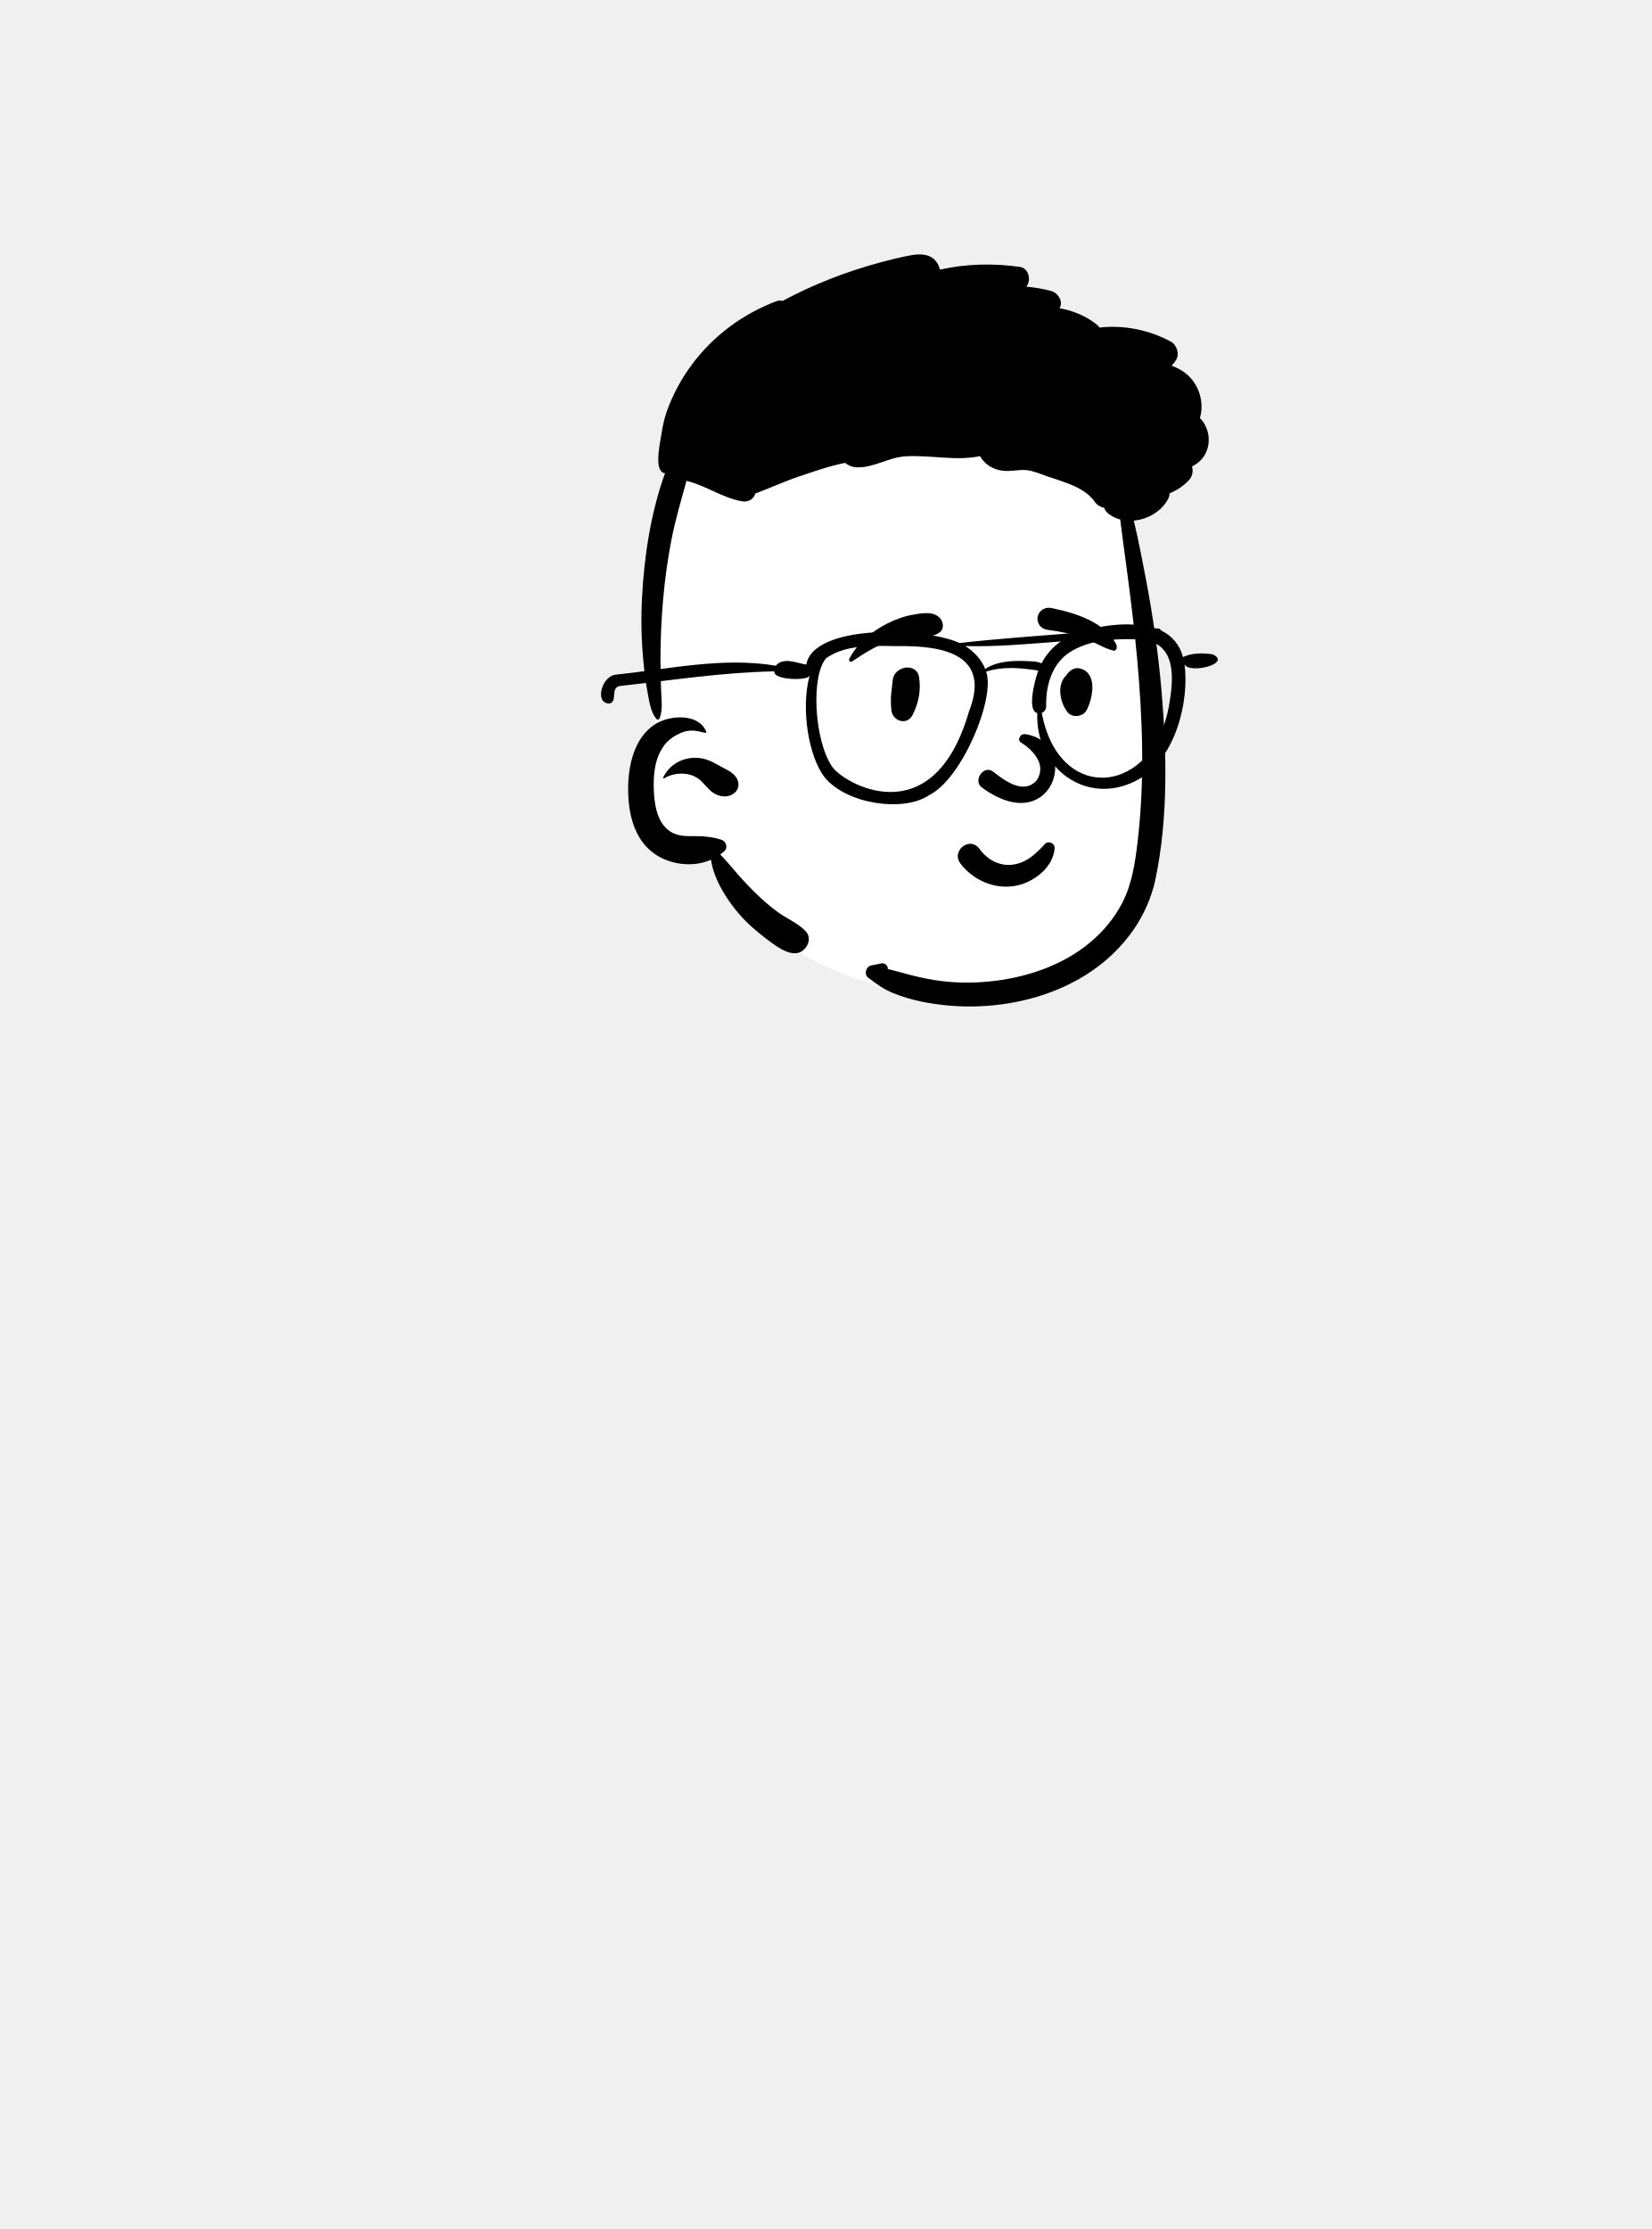
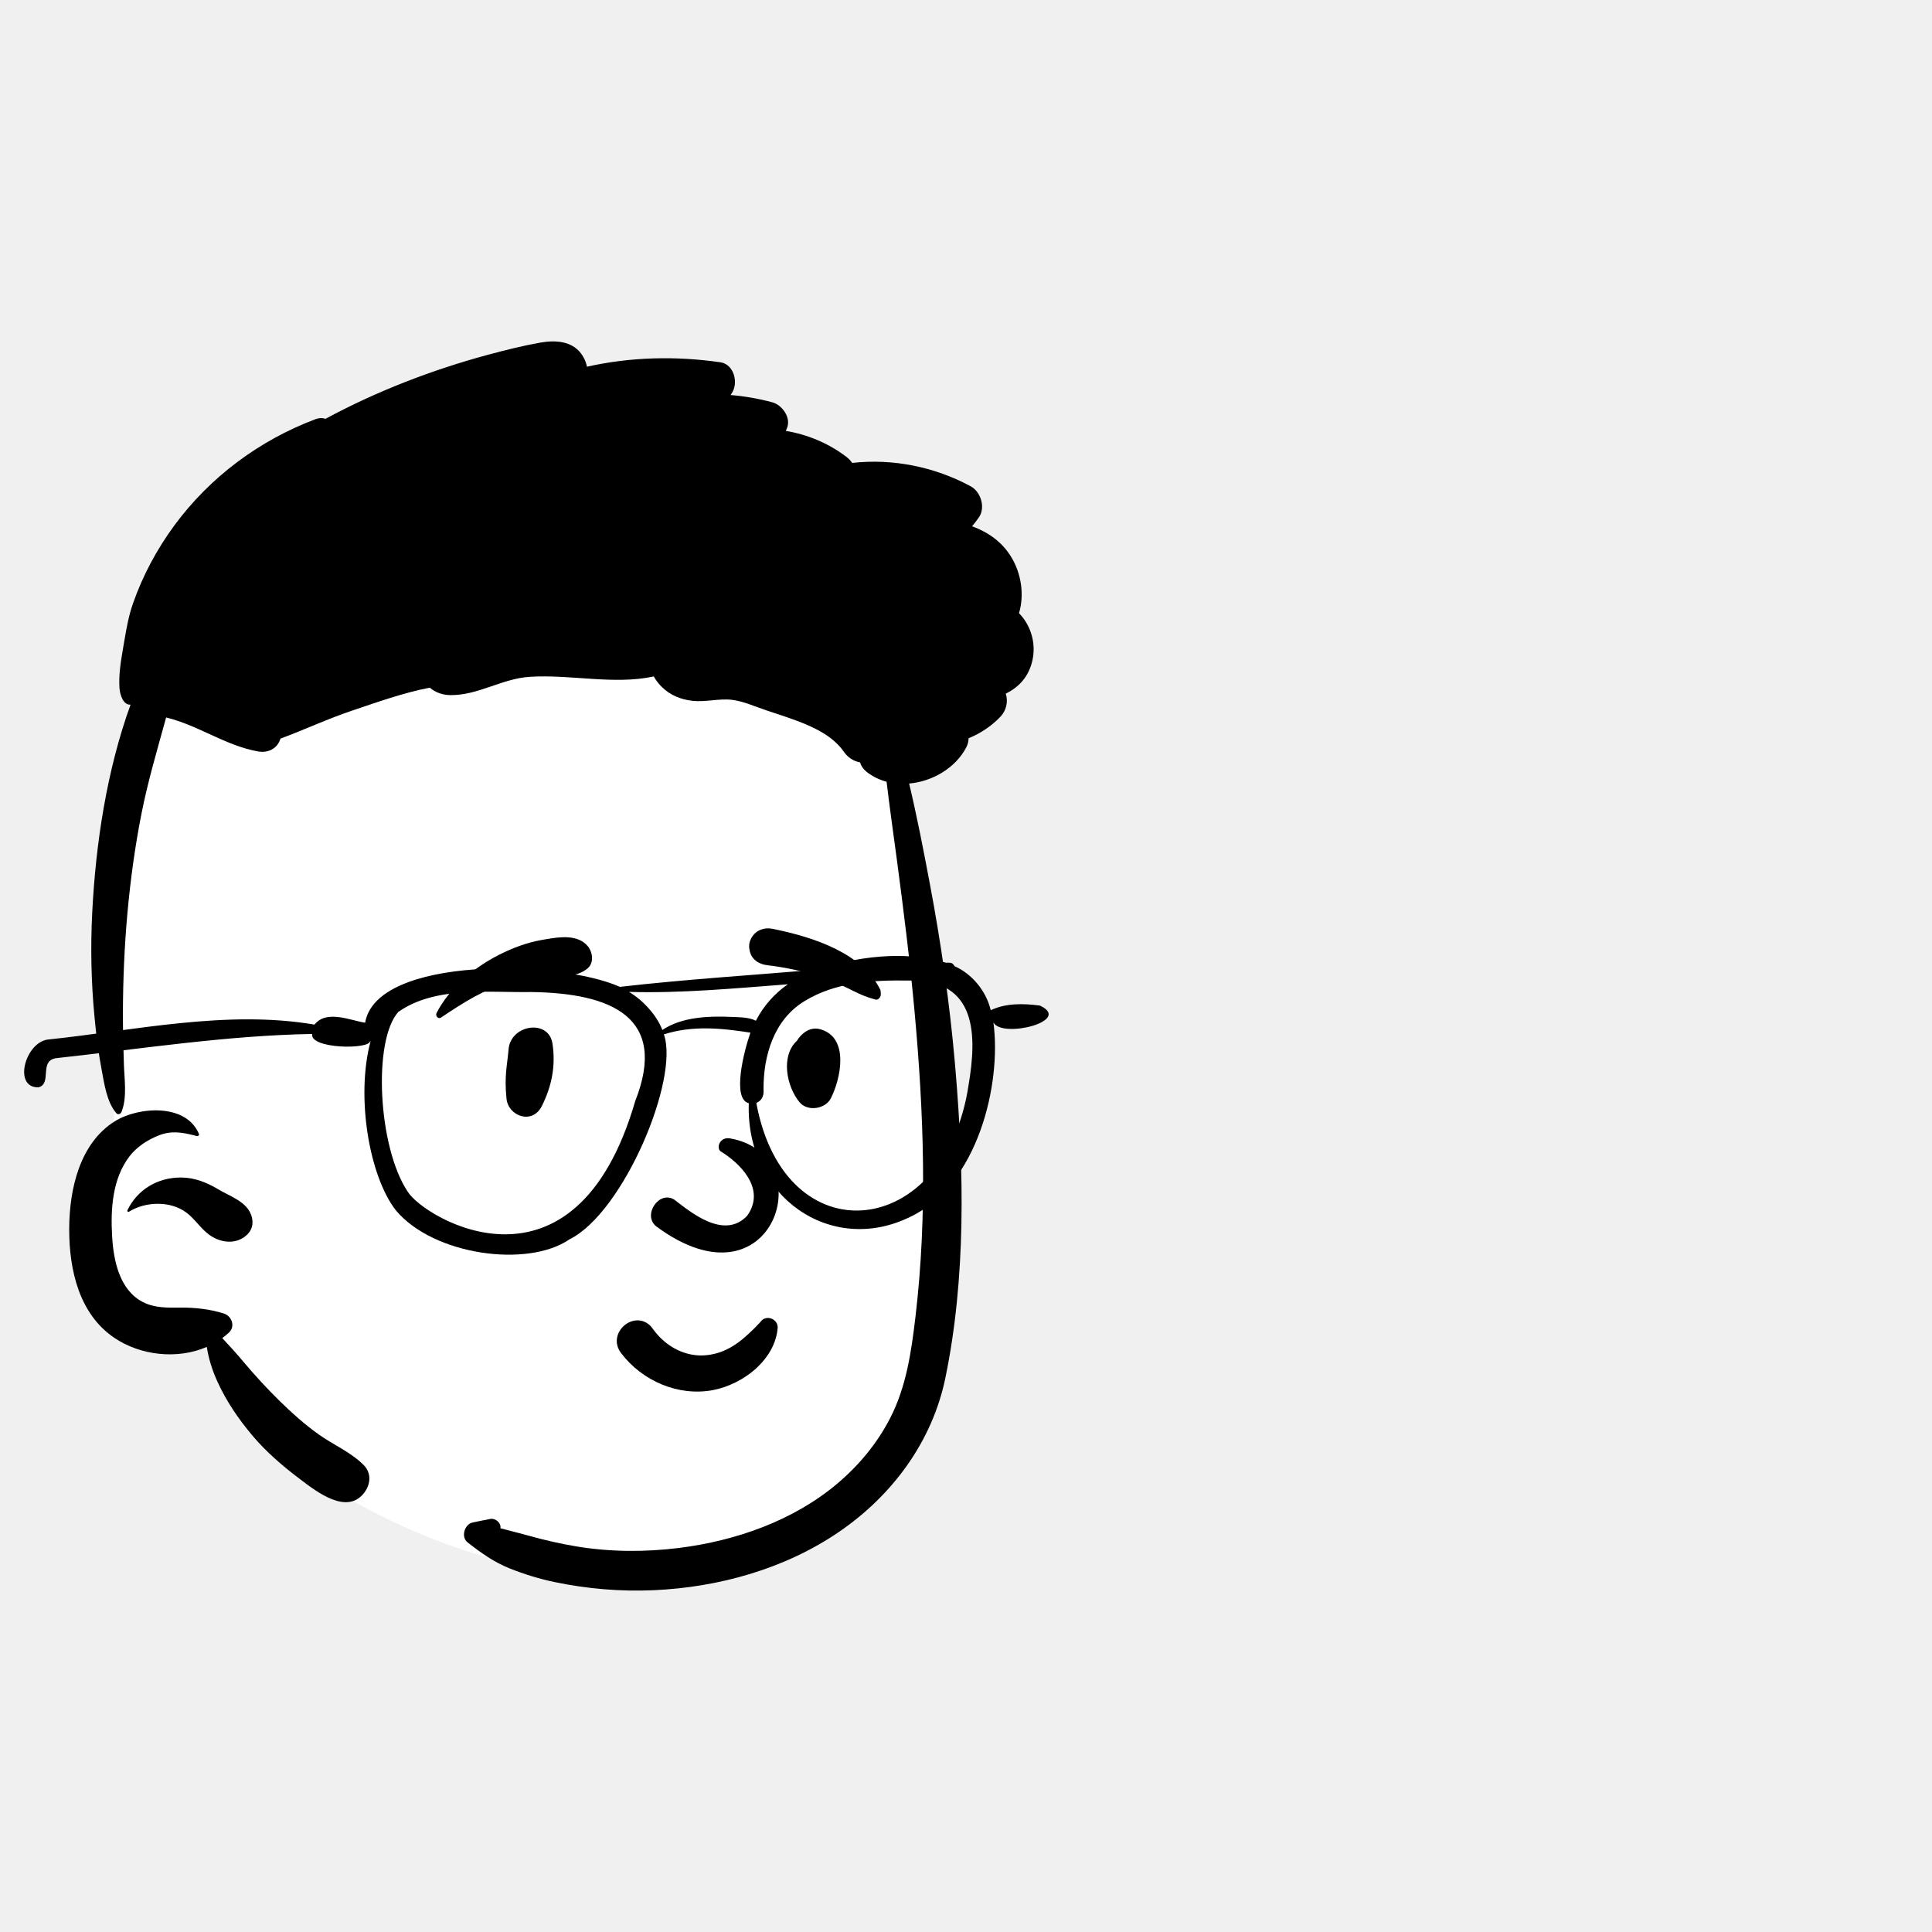
- <svg xmlns="http://www.w3.org/2000/svg" width="1136px" height="1533px" viewBox="0 0 1136 1533" version="1.1" id="svg150">
+ <svg xmlns="http://www.w3.org/2000/svg" width="800" height="800" viewBox="0 0 800 800" version="1.1" id="svg150">
  <defs id="defs154" />
  <g id="a-mono/bust" stroke="none" stroke-width="1" fill="none" fill-rule="evenodd">
-     <g id="facial-hair/*-None" transform="translate(494.9999, 517.9997)" />
-     <g id="accessories/*-None" transform="translate(419, 421)" />
-     <g id="head/mono/Shaved-2" stroke="none" stroke-width="1" fill="none" fill-rule="evenodd" transform="translate(388.0374,189.9649)">
-       <path d="m 388.417,151.809 c -7.078,-25.496 -6.066,-28.254 -16.615,-52.607 -34.98,-70.75 -268.739,-47.061 -292.596,23.563 -12.943,38.314 -9.902,92.273 -13.271,125.496 -1.031,17.615 -2.044,35.231 -3.093,52.844 -0.362,6.083 -0.729,12.165 -1.102,18.247 -0.727,11.84 -1.434,23.68 -2.094,35.524 -4.395,36.486 13.941,40.197 45.392,39.117 8.315,20.061 21.782,36.807 38.417,50.432 -4.015,10.922 10.545,16.576 18.399,20.943 42.733,23.86 95.224,38.415 142.557,24.998 13.908,-3.942 71.342,-17.596 89.001,-59.861 8.672,-20.756 26.301,-128.241 3.053,-224.929 z" id="🎨-Background-2" fill="#ffffff" />
-       <path d="m 239.001,-14.494 c 6.609,-1.169 14,-0.719 17.789,5.771 0.82,1.399 1.34,2.81 1.59,4.2 18.06,-4.06 36.81,-4.5 55.26,-1.84 5.5,0.789 7.43,8.119 5.01,12.31 -0.25,0.43 -0.5,0.849 -0.77,1.26 5.78,0.469 11.55,1.469 17.27,3.01 4.07,1.1 7.87,6.37 6.061,10.69 -0.161,0.38 -0.331,0.76 -0.5,1.139 8.989,1.511 17.579,5.041 25.089,10.741 0.9,0.67 1.73,1.54 2.42,2.53 16.79,-1.891 34.08,1.58 49.07,9.68 4.2,2.269 6.23,8.81 3.38,12.89 -0.89,1.27 -1.82,2.48 -2.82,3.65 6.52,2.41 12.29,6.309 16.18,12.66 4.23,6.89 5.53,15.76 3.26,23.34 4.74,4.83 7.22,12.229 5.53,19.649 -1.54,6.771 -5.69,11.07 -11.01,13.651 1.08,3.3 0.21,7.05 -2.24,9.599 -3.76,3.91 -8.26,6.91 -13.16,8.881 -0.01,1.27 -0.33,2.58 -0.97,3.8 -4.42,8.479 -13.95,14.11 -23.64,14.96 3.26,13.689 5.94,27.55 8.54,41.33 4.621,24.51 8.2,49.26 10.38,74.109 l 0.265,3.073 c 3.551,42.048 4.377,86.099 -4.175,127.578 -5.45,26.41 -21.97,48.67 -44.01,63.75 -22.41,15.339 -49.79,22.97 -76.73,24.179 -13.74,0.611 -27.609,-0.55 -41.069,-3.369 -6.391,-1.34 -12.561,-3.24 -18.631,-5.66 -6.53,-2.61 -11.909,-6.46 -17.43,-10.79 -2.87,-2.25 -1.229,-7.56 2.17,-8.231 2.43,-0.489 4.83,-1.019 7.25,-1.459 2.22,-0.411 4.641,1.81 4.18,3.86 l 4.682,1.206 c 1.561,0.403 3.12,0.809 4.676,1.226 l 2.331,0.637 c 6.63,1.851 13.41,3.41 20.21,4.521 13.84,2.25 28.24,2.3 42.15,0.55 23.39,-2.93 47.28,-11.27 65.47,-26.64 8.92,-7.54 16.35,-16.47 21.74,-26.84 6.85,-13.171 8.92,-27.841 10.64,-42.41 4.97,-42.13 3.44,-84.32 -0.42,-126.46 -1.92,-20.96 -4.54,-41.88 -7.32,-62.75 -1.43,-10.7 -2.97,-21.42 -4.239,-32.16 -2.831,-0.76 -5.531,-2.02 -7.951,-3.85 -1.64,-1.24 -2.6,-2.681 -3.02,-4.15 -2.444,-0.461 -4.786,-1.802 -6.474,-4.069 L 364.8,154.957 c -4.43,-6.411 -12.089,-10.08 -19.18,-12.75 -4.3,-1.62 -8.68,-3.031 -13.04,-4.47 -4.54,-1.51 -9.34,-3.74 -14.11,-4.32 -5.41,-0.64 -10.86,0.99 -16.32,0.41 -4.96,-0.54 -9.33,-2.321 -12.899,-5.88 -1.25,-1.24 -2.331,-2.67 -3.191,-4.21 -16.65,3.559 -34.14,-0.93 -51.44,0.15 -11.38,0.72 -21.42,7.76 -32.92,7.57 -3.14,-0.05 -6.18,-1.15 -8.39,-3.08 -10.849,2.07 -21.88,6.049 -32.08,9.469 -10.08,3.381 -19.78,7.931 -29.74,11.621 -0.01,0.01 -0.01,0.01 -0.01,0.02 -1.3,4.21 -5.18,6.029 -9.31,5.29 -13.51,-2.41 -24.89,-10.931 -38.04,-14.05 -3.62,13.19 -7.51,26.209 -10.169,39.66 -2.691,13.57 -4.581,27.32 -5.831,41.1 -1.26,13.83 -1.86,27.8 -1.89,41.68 -0.01,7.08 0.17,14.179 0.41,21.259 0.194,5.932 1.325,13.431 -0.818,19.136 L 65.64,304.046 h -0.01 c -0.26,0.831 -1.43,1.331 -2.09,0.561 -4.03,-4.681 -4.99,-12.13 -6.11,-18.011 -1.36,-7.139 -2.23,-14.349 -2.929,-21.58 -1.401,-14.51 -1.711,-28.959 -0.971,-43.529 1.45,-28.68 6.05,-58.971 15.87,-86.08 -3.02,0.279 -4.37,-4.17 -4.57,-6.68 -0.383,-5.044 0.408,-10.397 1.264,-15.456 l 0.895,-5.237 c 0.849,-4.944 1.747,-9.758 3.431,-14.566 4.041,-11.541 9.85,-22.38 17.09,-32.23 14.77,-20.09 35.241,-35.301 58.55,-44.07 1.46,-0.55 2.84,-0.54 4.06,-0.121 21.21,-11.429 44.01,-20.229 67.17,-26.489 7.16,-1.93 14.41,-3.75 21.711,-5.051 z M 62.861,307.937 c 9.63,-6.039 29.5,-7.619 34.87,5.25 0.22,0.52 -0.4,0.98 -0.86,0.86 l -1.314,-0.332 c -5.048,-1.251 -9.41,-1.969 -14.586,0.103 -4.55,1.82 -8.97,4.669 -11.98,8.589 -7.115,9.27 -7.887,21.863 -7.223,33.108 l 0.033,0.543 c 0.62,9.869 3.15,21.889 12.8,26.769 4.89,2.47 10.18,2.29 15.49,2.25 6.05,-0.04 12.23,0.62 18.01,2.481 3.23,1.039 4.75,5.319 2.07,7.83 -0.89,0.83 -1.82,1.609 -2.8,2.309 2.93,3.121 5.81,6.281 8.6,9.611 4.73,5.649 9.76,11.109 15.01,16.279 5.08,4.99 10.46,9.82 16.26,13.96 6.1,4.341 13.4,7.39 18.68,12.71 3.44,3.461 2.85,8.29 0,11.79 -7.075,8.699 -19.118,-0.446 -25.883,-5.589 l -0.817,-0.621 c -7.03,-5.32 -13.71,-11.06 -19.4,-17.82 -5.8,-6.9 -10.82,-14.24 -14.53,-22.47 -2.18,-4.84 -3.57,-9.409 -4.32,-14.189 -12.16,5.28 -27.49,3.599 -38.39,-3.831 -14.47,-9.86 -18.53,-27.959 -18.581,-44.48 l 0.002,-0.979 C 44.108,336.009 48.327,317.05 62.861,307.937 Z m 27.434,23.275 0.446,0.005 c 5.355,0.116 10.131,2.045 14.68,4.703 l 0.47,0.277 c 4.42,2.63 10.76,4.739 13.1,9.66 1.4,2.97 1.3,6.37 -1.14,8.829 -4.42,4.461 -11.09,3.721 -15.87,0.24 -3.57,-2.609 -5.92,-6.519 -9.42,-9.16 -6.58,-4.979 -16.96,-4.699 -23.809,-0.389 -0.421,0.27 -0.83,-0.24 -0.641,-0.64 4.206,-8.608 12.543,-13.559 22.184,-13.525 z" id="🖍-Ink-04" fill="#000000" />
-     </g>
-     <g id="face/Smile" transform="translate(531,366)" fill="#000000">
-       <path d="M146.587,240.927 C139.864,238.184 133.866,233.61 129.481,227.766 C127.957,225.735 127.561,223.59 127.881,221.628 C128.241,219.421 129.546,217.422 131.326,216.081 C133.112,214.735 135.345,214.072 137.504,214.41 C139.381,214.704 141.248,215.731 142.727,217.862 L143.035,218.288 C145.642,221.815 149.04,224.709 152.91,226.574 C156.641,228.372 160.814,229.211 165.132,228.723 C173.356,227.794 179.024,223.346 185.049,217.307 C185.796,216.544 186.543,215.758 187.294,214.959 C187.768,214.234 188.426,213.769 189.157,213.524 C189.968,213.253 190.886,213.269 191.726,213.562 C192.537,213.845 193.262,214.381 193.748,215.095 C194.209,215.773 194.471,216.61 194.386,217.574 C193.835,223.833 190.562,229.419 185.914,233.806 C180.752,238.677 173.909,242.047 167.466,243.229 C160.368,244.531 153.136,243.598 146.587,240.927 L146.587,240.927 Z M170.814,144.367 C178.366,148.957 189.872,159.66 181.748,171.04 C172.186,181.073 158.419,169.569 151.634,164.366 C145.343,160.334 138.275,170.705 144.112,175.413 C193.136,211.708 213.031,145.567 174.634,138.97 C170.406,138.243 168.836,142.947 170.814,144.367 Z M82.963,102.146 C83.798,91.79 99.57,89.438 101.139,99.686 C102.544,108.866 100.89,117.299 96.755,125.564 C92.804,133.46 82.874,129.777 82.123,122.587 C81.116,112.949 82.444,108.589 82.963,102.146 Z M203.027,97.561 C205.226,94.681 208.401,92.716 212.205,93.826 C224.09,97.299 220.587,114.172 216.413,122.385 C214.145,126.846 206.814,127.977 203.501,124.049 C198.101,117.645 195.515,104.856 202.38,98.549 C202.566,98.222 202.773,97.894 203.027,97.561 Z M96.588,56.831 L98.465,56.502 C104.273,55.497 111.494,54.532 115.603,59.202 C117.782,61.678 118.532,66.279 115.603,68.65 C110.451,72.82 104.755,71.204 98.581,71.556 C93.493,71.849 88.603,72.691 83.702,74.091 C72.95,77.165 64.189,82.775 55.006,88.934 C53.801,89.743 52.571,88.201 53.146,87.075 C58.447,76.692 68.72,68.162 79.01,62.964 C84.502,60.188 90.512,57.886 96.588,56.831 Z M192.193,52.179 L193.63,52.473 C209.267,55.742 229.583,62.271 236.988,77.631 C237.271,79.803 236.972,80.268 236.73,80.572 L236.649,80.674 C236.45,80.933 236.29,81.291 235.349,81.587 C235.088,81.525 234.824,81.459 234.557,81.389 C231.163,80.499 228.477,79.274 225.877,78.002 L223.058,76.613 C219.788,75.01 216.488,73.465 212.992,72.324 C205.53,69.89 197.854,68.175 190.06,67.26 C188.37,67.062 186.744,66.491 185.46,65.514 C184.242,64.587 183.311,63.302 182.887,61.596 C182.337,59.386 182.495,57.714 183.681,55.721 C184.572,54.224 185.847,53.187 187.311,52.591 C188.804,51.984 190.504,51.841 192.193,52.179 Z" id="path144" />
-     </g>
-     <g id="accessories/Glasses" stroke="none" stroke-width="1" fill="none" fill-rule="evenodd" transform="translate(415.3798,419.4273)">
-       <path d="m 389.09,63.282 c -9.534,64.489 -76.088,71.621 -87.913,7.599 1.898,-0.831 3.263,-2.467 2.978,-5.643 -0.067,-13.952 4.264,-28.698 16.85,-36.457 13.006,-8.006 28.227,-8.8 43.278,-8.598 28.722,-0.684 28.118,23.323 24.807,43.099 m -98.332,-28.047 c -9.014,-0.38 -20.418,-0.062 -28.493,5.43 -2.22,-5.978 -7.988,-12.361 -13.816,-15.774 21.662,0.634 43.96,-1.498 65.784,-3.153 -5.224,3.561 -10.084,8.911 -13.243,15.096 -2.931,-1.563 -7.129,-1.417 -10.232,-1.599 m -39.732,34.884 c -24.995,86.036 -87.386,48.536 -94.188,37.51 -12.269,-18.246 -14.577,-62.6 -3.89,-74.459 15.298,-10.724 36.955,-7.964 55.027,-8.227 33.201,0.448 56.781,10.38 43.051,45.176 m 167.577,-39.571 c -6.791,-0.888 -14.048,-1.067 -20.362,1.923 -1.944,-8.263 -8.047,-15.171 -14.938,-18.211 -0.834,-1.046 -0.709,-1.608 -3.558,-1.451 -17.495,-5.258 -37.072,-2.476 -53.884,2.916 -26.552,2.236 -54.409,3.999 -81.184,7.08 -25.082,-11.264 -100.775,-12.915 -105.479,14.848 -5.917,-0.885 -15.994,-5.542 -20.966,0.775 -36.471,-6.183 -74.156,2.41 -110.785,6.237 -9.22,1.698 -13.969,19.996 -3.503,19.746 5.884,-1.597 -0.181,-11.394 7.742,-12.131 35.341,-3.86 69.909,-9.336 105.612,-9.977 -1.242,6.165 23.614,6.566 23.981,2.966 0.053,0.027 0.109,0.045 0.163,0.069 -6.142,22.89 -0.598,55.832 10.502,70.026 15.552,18.586 54.597,23.918 71.91,11.96 22.333,-11.037 45.566,-66.439 39.04,-84.845 11.844,-3.754 23.553,-2.627 35.845,-0.715 -2.814,7.949 -7.672,27.517 -0.683,29.214 -1.283,38.85 34.074,63.091 66.668,47.154 28.211,-13.243 38.077,-55.161 34.625,-80.604 3.512,6.786 33,-0.602 19.254,-6.98" id="🖍-Ink-2" fill="#000000" />
+     <g id="facial-hair/*-None" transform="translate(494.9999,517.9997)" />
+     <g id="accessories/*-None" transform="translate(419,421)" />
+     <g id="g376" transform="translate(-403.3802,-33.59216)">
+       <g id="head/mono/Shaved-2" stroke="none" stroke-width="1" fill="none" fill-rule="evenodd" transform="translate(388.0374,189.9649)">
+         <path d="m 388.417,151.809 c -7.078,-25.496 -6.066,-28.254 -16.615,-52.607 -34.98,-70.75 -268.739,-47.061 -292.596,23.563 -12.943,38.314 -9.902,92.273 -13.271,125.496 -1.031,17.615 -2.044,35.231 -3.093,52.844 -0.362,6.083 -0.729,12.165 -1.102,18.247 -0.727,11.84 -1.434,23.68 -2.094,35.524 -4.395,36.486 13.941,40.197 45.392,39.117 8.315,20.061 21.782,36.807 38.417,50.432 -4.015,10.922 10.545,16.576 18.399,20.943 42.733,23.86 95.224,38.415 142.557,24.998 13.908,-3.942 71.342,-17.596 89.001,-59.861 8.672,-20.756 26.301,-128.241 3.053,-224.929 z" id="🎨-Background-2" fill="#ffffff" />
+         <path d="m 239.001,-14.494 c 6.609,-1.169 14,-0.719 17.789,5.771 0.82,1.399 1.34,2.81 1.59,4.2 18.06,-4.06 36.81,-4.5 55.26,-1.84 5.5,0.789 7.43,8.119 5.01,12.31 -0.25,0.43 -0.5,0.849 -0.77,1.26 5.78,0.469 11.55,1.469 17.27,3.01 4.07,1.1 7.87,6.37 6.061,10.69 -0.161,0.38 -0.331,0.76 -0.5,1.139 8.989,1.511 17.579,5.041 25.089,10.741 0.9,0.67 1.73,1.54 2.42,2.53 16.79,-1.891 34.08,1.58 49.07,9.68 4.2,2.269 6.23,8.81 3.38,12.89 -0.89,1.27 -1.82,2.48 -2.82,3.65 6.52,2.41 12.29,6.309 16.18,12.66 4.23,6.89 5.53,15.76 3.26,23.34 4.74,4.83 7.22,12.229 5.53,19.649 -1.54,6.771 -5.69,11.07 -11.01,13.651 1.08,3.3 0.21,7.05 -2.24,9.599 -3.76,3.91 -8.26,6.91 -13.16,8.881 -0.01,1.27 -0.33,2.58 -0.97,3.8 -4.42,8.479 -13.95,14.11 -23.64,14.96 3.26,13.689 5.94,27.55 8.54,41.33 4.621,24.51 8.2,49.26 10.38,74.109 l 0.265,3.073 c 3.551,42.048 4.377,86.099 -4.175,127.578 -5.45,26.41 -21.97,48.67 -44.01,63.75 -22.41,15.339 -49.79,22.97 -76.73,24.179 -13.74,0.611 -27.609,-0.55 -41.069,-3.369 -6.391,-1.34 -12.561,-3.24 -18.631,-5.66 -6.53,-2.61 -11.909,-6.46 -17.43,-10.79 -2.87,-2.25 -1.229,-7.56 2.17,-8.231 2.43,-0.489 4.83,-1.019 7.25,-1.459 2.22,-0.411 4.641,1.81 4.18,3.86 l 4.682,1.206 c 1.561,0.403 3.12,0.809 4.676,1.226 l 2.331,0.637 c 6.63,1.851 13.41,3.41 20.21,4.521 13.84,2.25 28.24,2.3 42.15,0.55 23.39,-2.93 47.28,-11.27 65.47,-26.64 8.92,-7.54 16.35,-16.47 21.74,-26.84 6.85,-13.171 8.92,-27.841 10.64,-42.41 4.97,-42.13 3.44,-84.32 -0.42,-126.46 -1.92,-20.96 -4.54,-41.88 -7.32,-62.75 -1.43,-10.7 -2.97,-21.42 -4.239,-32.16 -2.831,-0.76 -5.531,-2.02 -7.951,-3.85 -1.64,-1.24 -2.6,-2.681 -3.02,-4.15 -2.444,-0.461 -4.786,-1.802 -6.474,-4.069 L 364.8,154.957 c -4.43,-6.411 -12.089,-10.08 -19.18,-12.75 -4.3,-1.62 -8.68,-3.031 -13.04,-4.47 -4.54,-1.51 -9.34,-3.74 -14.11,-4.32 -5.41,-0.64 -10.86,0.99 -16.32,0.41 -4.96,-0.54 -9.33,-2.321 -12.899,-5.88 -1.25,-1.24 -2.331,-2.67 -3.191,-4.21 -16.65,3.559 -34.14,-0.93 -51.44,0.15 -11.38,0.72 -21.42,7.76 -32.92,7.57 -3.14,-0.05 -6.18,-1.15 -8.39,-3.08 -10.849,2.07 -21.88,6.049 -32.08,9.469 -10.08,3.381 -19.78,7.931 -29.74,11.621 -0.01,0.01 -0.01,0.01 -0.01,0.02 -1.3,4.21 -5.18,6.029 -9.31,5.29 -13.51,-2.41 -24.89,-10.931 -38.04,-14.05 -3.62,13.19 -7.51,26.209 -10.169,39.66 -2.691,13.57 -4.581,27.32 -5.831,41.1 -1.26,13.83 -1.86,27.8 -1.89,41.68 -0.01,7.08 0.17,14.179 0.41,21.259 0.194,5.932 1.325,13.431 -0.818,19.136 L 65.64,304.046 h -0.01 c -0.26,0.831 -1.43,1.331 -2.09,0.561 -4.03,-4.681 -4.99,-12.13 -6.11,-18.011 -1.36,-7.139 -2.23,-14.349 -2.929,-21.58 -1.401,-14.51 -1.711,-28.959 -0.971,-43.529 1.45,-28.68 6.05,-58.971 15.87,-86.08 -3.02,0.279 -4.37,-4.17 -4.57,-6.68 -0.383,-5.044 0.408,-10.397 1.264,-15.456 l 0.895,-5.237 c 0.849,-4.944 1.747,-9.758 3.431,-14.566 4.041,-11.541 9.85,-22.38 17.09,-32.23 14.77,-20.09 35.241,-35.301 58.55,-44.07 1.46,-0.55 2.84,-0.54 4.06,-0.121 21.21,-11.429 44.01,-20.229 67.17,-26.489 7.16,-1.93 14.41,-3.75 21.711,-5.051 z M 62.861,307.937 c 9.63,-6.039 29.5,-7.619 34.87,5.25 0.22,0.52 -0.4,0.98 -0.86,0.86 l -1.314,-0.332 c -5.048,-1.251 -9.41,-1.969 -14.586,0.103 -4.55,1.82 -8.97,4.669 -11.98,8.589 -7.115,9.27 -7.887,21.863 -7.223,33.108 l 0.033,0.543 c 0.62,9.869 3.15,21.889 12.8,26.769 4.89,2.47 10.18,2.29 15.49,2.25 6.05,-0.04 12.23,0.62 18.01,2.481 3.23,1.039 4.75,5.319 2.07,7.83 -0.89,0.83 -1.82,1.609 -2.8,2.309 2.93,3.121 5.81,6.281 8.6,9.611 4.73,5.649 9.76,11.109 15.01,16.279 5.08,4.99 10.46,9.82 16.26,13.96 6.1,4.341 13.4,7.39 18.68,12.71 3.44,3.461 2.85,8.29 0,11.79 -7.075,8.699 -19.118,-0.446 -25.883,-5.589 l -0.817,-0.621 c -7.03,-5.32 -13.71,-11.06 -19.4,-17.82 -5.8,-6.9 -10.82,-14.24 -14.53,-22.47 -2.18,-4.84 -3.57,-9.409 -4.32,-14.189 -12.16,5.28 -27.49,3.599 -38.39,-3.831 -14.47,-9.86 -18.53,-27.959 -18.581,-44.48 l 0.002,-0.979 C 44.108,336.009 48.327,317.05 62.861,307.937 Z m 27.434,23.275 0.446,0.005 c 5.355,0.116 10.131,2.045 14.68,4.703 l 0.47,0.277 c 4.42,2.63 10.76,4.739 13.1,9.66 1.4,2.97 1.3,6.37 -1.14,8.829 -4.42,4.461 -11.09,3.721 -15.87,0.24 -3.57,-2.609 -5.92,-6.519 -9.42,-9.16 -6.58,-4.979 -16.96,-4.699 -23.809,-0.389 -0.421,0.27 -0.83,-0.24 -0.641,-0.64 4.206,-8.608 12.543,-13.559 22.184,-13.525 z" id="🖍-Ink-04" fill="#000000" />
+       </g>
+       <g id="face/Smile" transform="translate(531,366)" fill="#000000">
+         <path d="m 146.587,240.927 c -6.722,-2.742 -12.72,-7.317 -17.105,-13.16 -1.525,-2.031 -1.92,-4.177 -1.6,-6.139 0.36,-2.206 1.665,-4.206 3.445,-5.547 1.786,-1.345 4.019,-2.009 6.178,-1.671 1.876,0.294 3.744,1.321 5.222,3.452 l 0.309,0.426 c 2.607,3.527 6.004,6.421 9.875,8.286 3.731,1.798 7.903,2.637 12.221,2.149 8.224,-0.929 13.892,-5.377 19.917,-11.416 0.747,-0.763 1.494,-1.549 2.245,-2.348 0.474,-0.724 1.132,-1.19 1.863,-1.434 0.811,-0.271 1.729,-0.256 2.57,0.037 0.811,0.283 1.535,0.819 2.021,1.533 0.462,0.678 0.724,1.516 0.639,2.48 -0.551,6.259 -3.824,11.845 -8.472,16.231 -5.162,4.871 -12.006,8.242 -18.448,9.424 -7.098,1.302 -14.33,0.369 -20.879,-2.302 z m 24.228,-96.559 c 7.551,4.59 19.057,15.293 10.934,26.672 -9.562,10.033 -23.33,-1.471 -30.114,-6.673 -6.291,-4.032 -13.359,6.338 -7.522,11.047 49.024,36.295 68.919,-29.845 30.522,-36.442 -4.228,-0.727 -5.798,3.977 -3.819,5.397 z M 82.963,102.146 c 0.834,-10.356 16.607,-12.708 18.176,-2.46 1.405,9.18 -0.249,17.613 -4.384,25.878 -3.951,7.896 -13.882,4.212 -14.633,-2.978 C 81.116,112.949 82.444,108.589 82.963,102.146 Z M 203.027,97.561 c 2.199,-2.88 5.374,-4.846 9.178,-3.735 11.885,3.473 8.382,20.346 4.208,28.559 -2.268,4.46 -9.599,5.591 -12.912,1.664 -5.4,-6.404 -7.986,-19.193 -1.121,-25.501 0.186,-0.326 0.393,-0.655 0.647,-0.987 z M 96.588,56.831 98.465,56.502 C 104.273,55.497 111.494,54.532 115.603,59.202 c 2.179,2.476 2.929,7.078 0,9.448 -5.152,4.17 -10.848,2.554 -17.022,2.907 -5.088,0.292 -9.978,1.134 -14.879,2.535 -10.752,3.073 -19.513,8.683 -28.696,14.843 -1.205,0.808 -2.435,-0.733 -1.86,-1.86 5.301,-10.383 15.574,-18.912 25.864,-24.111 5.492,-2.775 11.502,-5.077 17.578,-6.133 z m 95.605,-4.651 1.437,0.294 c 15.637,3.269 35.954,9.798 43.359,25.157 0.282,2.172 -0.016,2.637 -0.258,2.941 l -0.081,0.101 c -0.2,0.26 -0.359,0.618 -1.301,0.913 -0.261,-0.062 -0.525,-0.128 -0.792,-0.198 -3.394,-0.89 -6.08,-2.115 -8.68,-3.387 l -2.819,-1.389 c -3.271,-1.604 -6.57,-3.149 -10.067,-4.29 -7.462,-2.434 -15.138,-4.149 -22.932,-5.064 -1.689,-0.198 -3.316,-0.768 -4.6,-1.746 -1.218,-0.928 -2.149,-2.212 -2.573,-3.919 -0.55,-2.209 -0.392,-3.882 0.793,-5.874 0.891,-1.497 2.166,-2.534 3.631,-3.13 1.493,-0.607 3.192,-0.75 4.882,-0.412 z" id="path144" />
+       </g>
+       <g id="accessories/Glasses" stroke="none" stroke-width="1" fill="none" fill-rule="evenodd" transform="translate(415.3798,419.4273)">
+         <path d="m 389.09,63.282 c -9.534,64.489 -76.088,71.621 -87.913,7.599 1.898,-0.831 3.263,-2.467 2.978,-5.643 -0.067,-13.952 4.264,-28.698 16.85,-36.457 13.006,-8.006 28.227,-8.8 43.278,-8.598 28.722,-0.684 28.118,23.323 24.807,43.099 m -98.332,-28.047 c -9.014,-0.38 -20.418,-0.062 -28.493,5.43 -2.22,-5.978 -7.988,-12.361 -13.816,-15.774 21.662,0.634 43.96,-1.498 65.784,-3.153 -5.224,3.561 -10.084,8.911 -13.243,15.096 -2.931,-1.563 -7.129,-1.417 -10.232,-1.599 m -39.732,34.884 c -24.995,86.036 -87.386,48.536 -94.188,37.51 -12.269,-18.246 -14.577,-62.6 -3.89,-74.459 15.298,-10.724 36.955,-7.964 55.027,-8.227 33.201,0.448 56.781,10.38 43.051,45.176 m 167.577,-39.571 c -6.791,-0.888 -14.048,-1.067 -20.362,1.923 -1.944,-8.263 -8.047,-15.171 -14.938,-18.211 -0.834,-1.046 -0.709,-1.608 -3.558,-1.451 -17.495,-5.258 -37.072,-2.476 -53.884,2.916 -26.552,2.236 -54.409,3.999 -81.184,7.08 -25.082,-11.264 -100.775,-12.915 -105.479,14.848 -5.917,-0.885 -15.994,-5.542 -20.966,0.775 -36.471,-6.183 -74.156,2.41 -110.785,6.237 -9.22,1.698 -13.969,19.996 -3.503,19.746 5.884,-1.597 -0.181,-11.394 7.742,-12.131 35.341,-3.86 69.909,-9.336 105.612,-9.977 -1.242,6.165 23.614,6.566 23.981,2.966 0.053,0.027 0.109,0.045 0.163,0.069 -6.142,22.89 -0.598,55.832 10.502,70.026 15.552,18.586 54.597,23.918 71.91,11.96 22.333,-11.037 45.566,-66.439 39.04,-84.845 11.844,-3.754 23.553,-2.627 35.845,-0.715 -2.814,7.949 -7.672,27.517 -0.683,29.214 -1.283,38.85 34.074,63.091 66.668,47.154 28.211,-13.243 38.077,-55.161 34.625,-80.604 3.512,6.786 33,-0.602 19.254,-6.98" id="🖍-Ink-2" fill="#000000" />
+       </g>
    </g>
  </g>
</svg>
